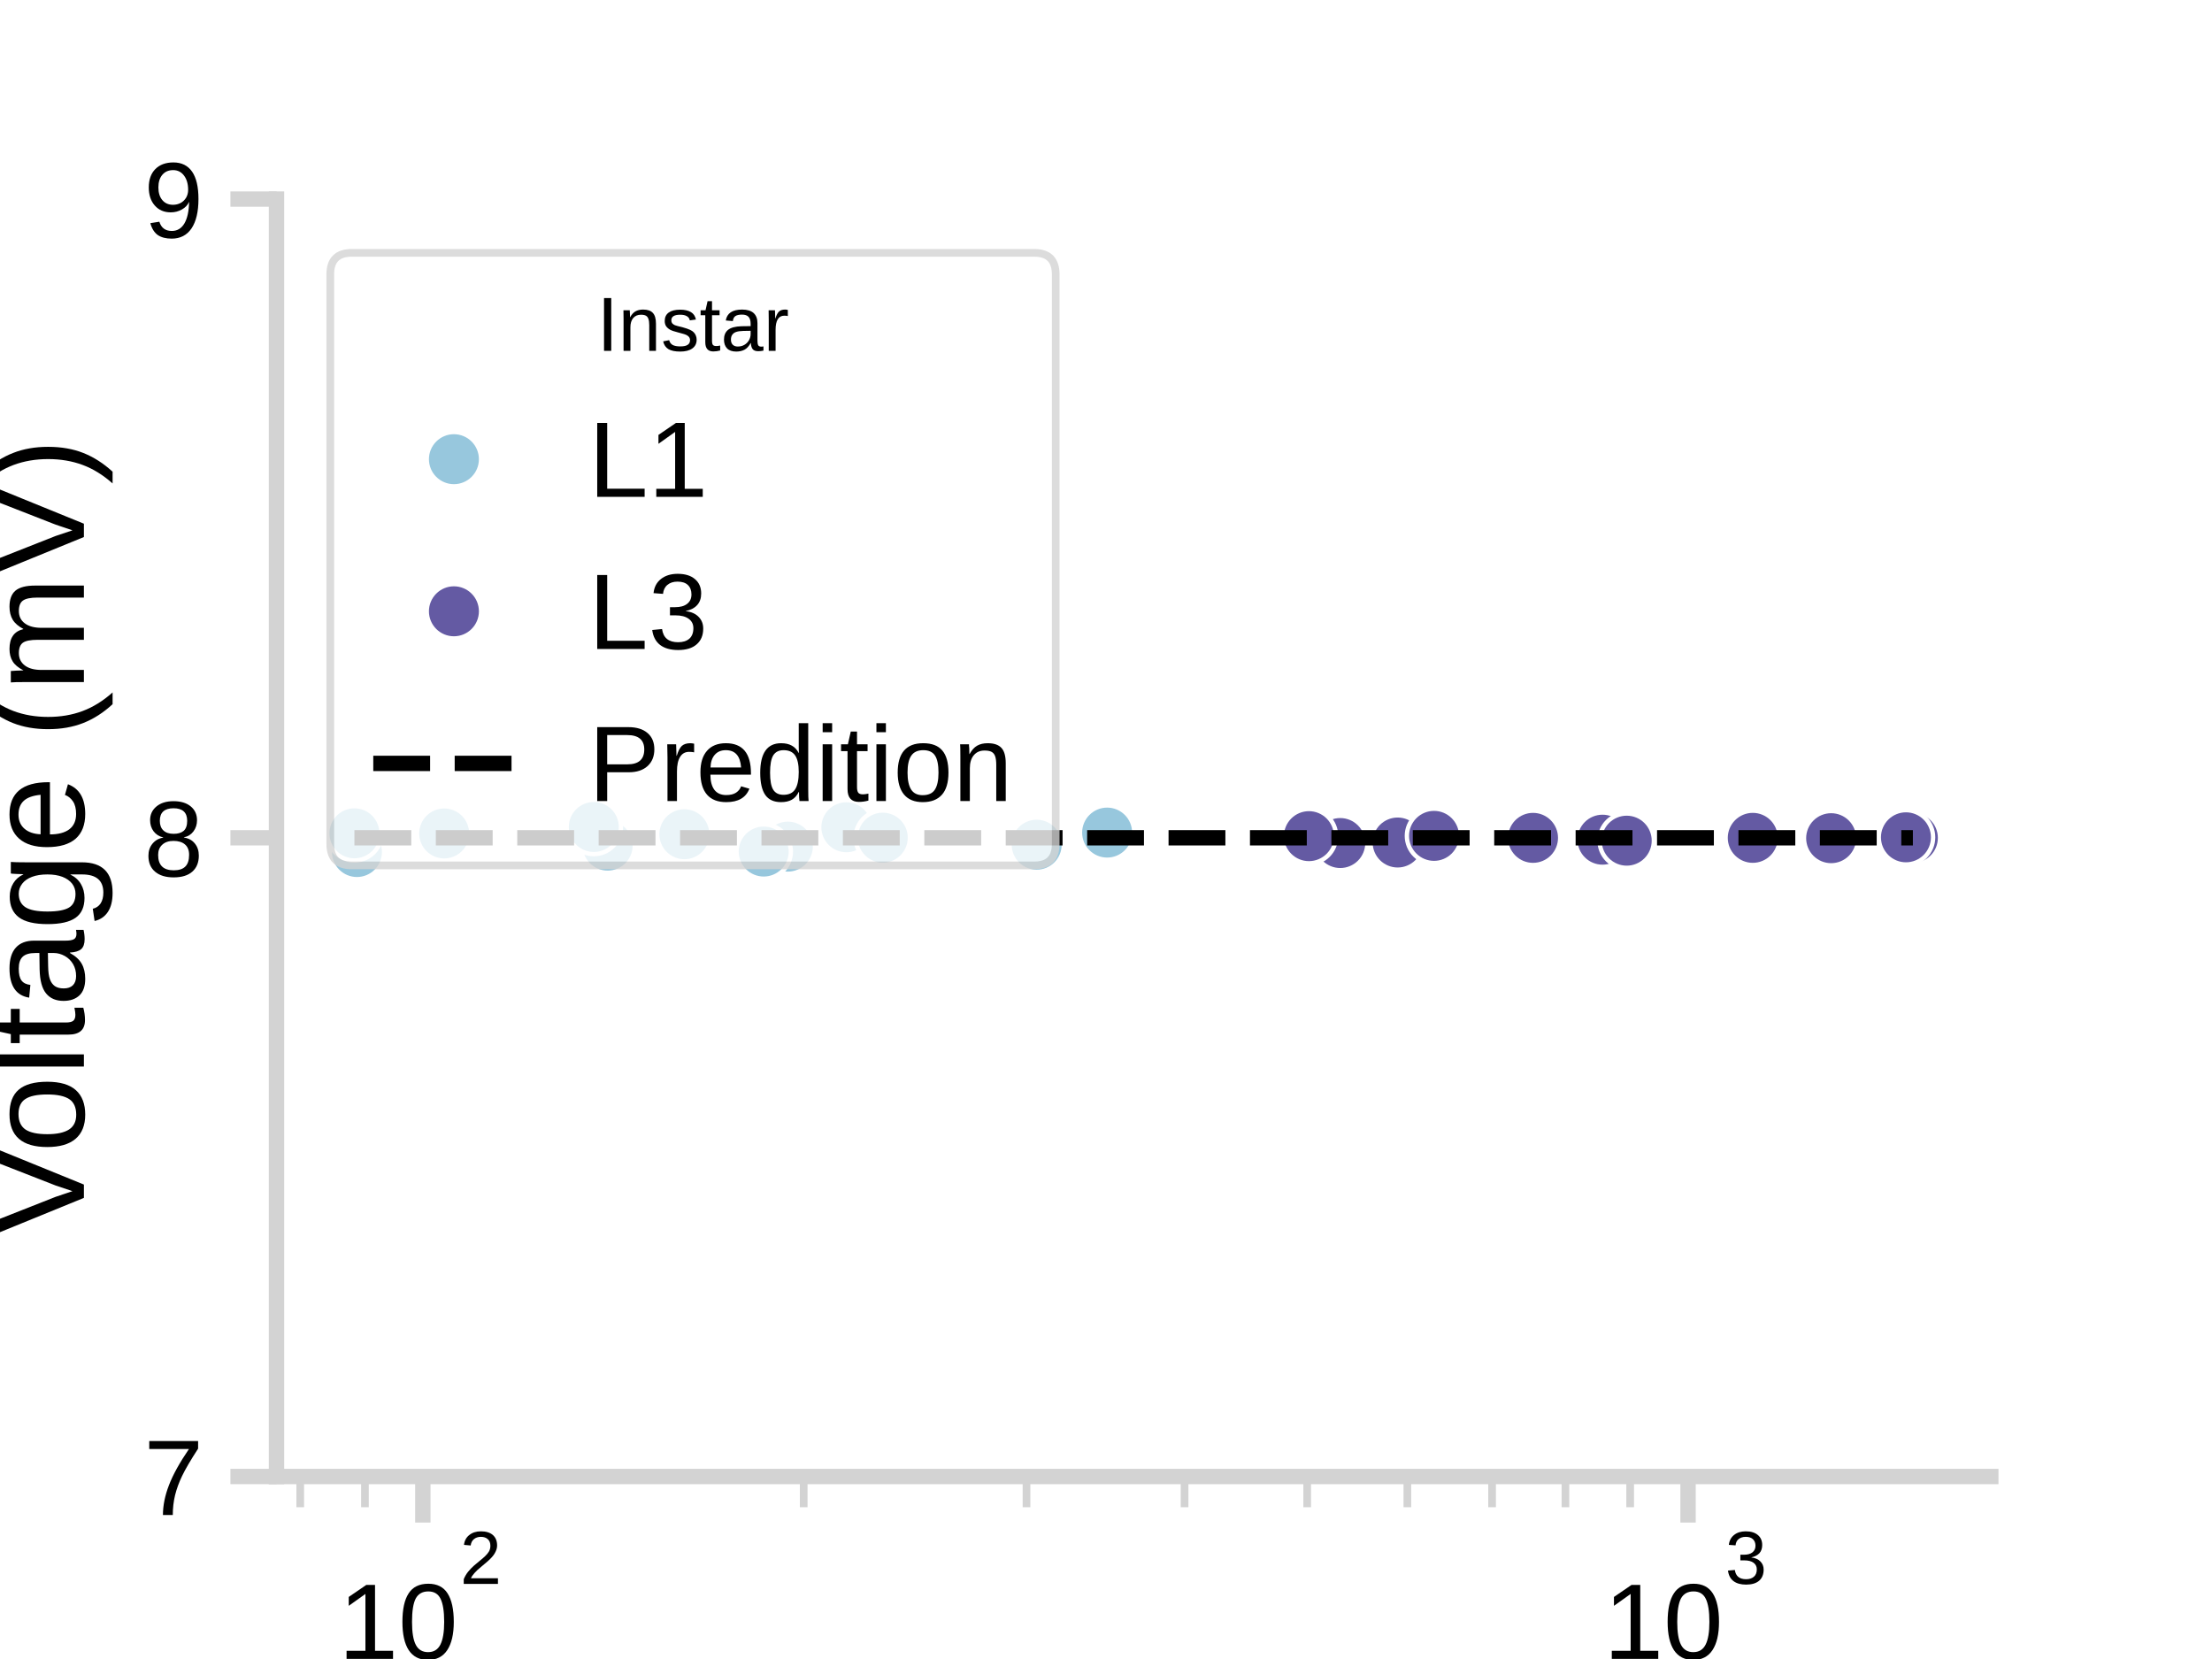
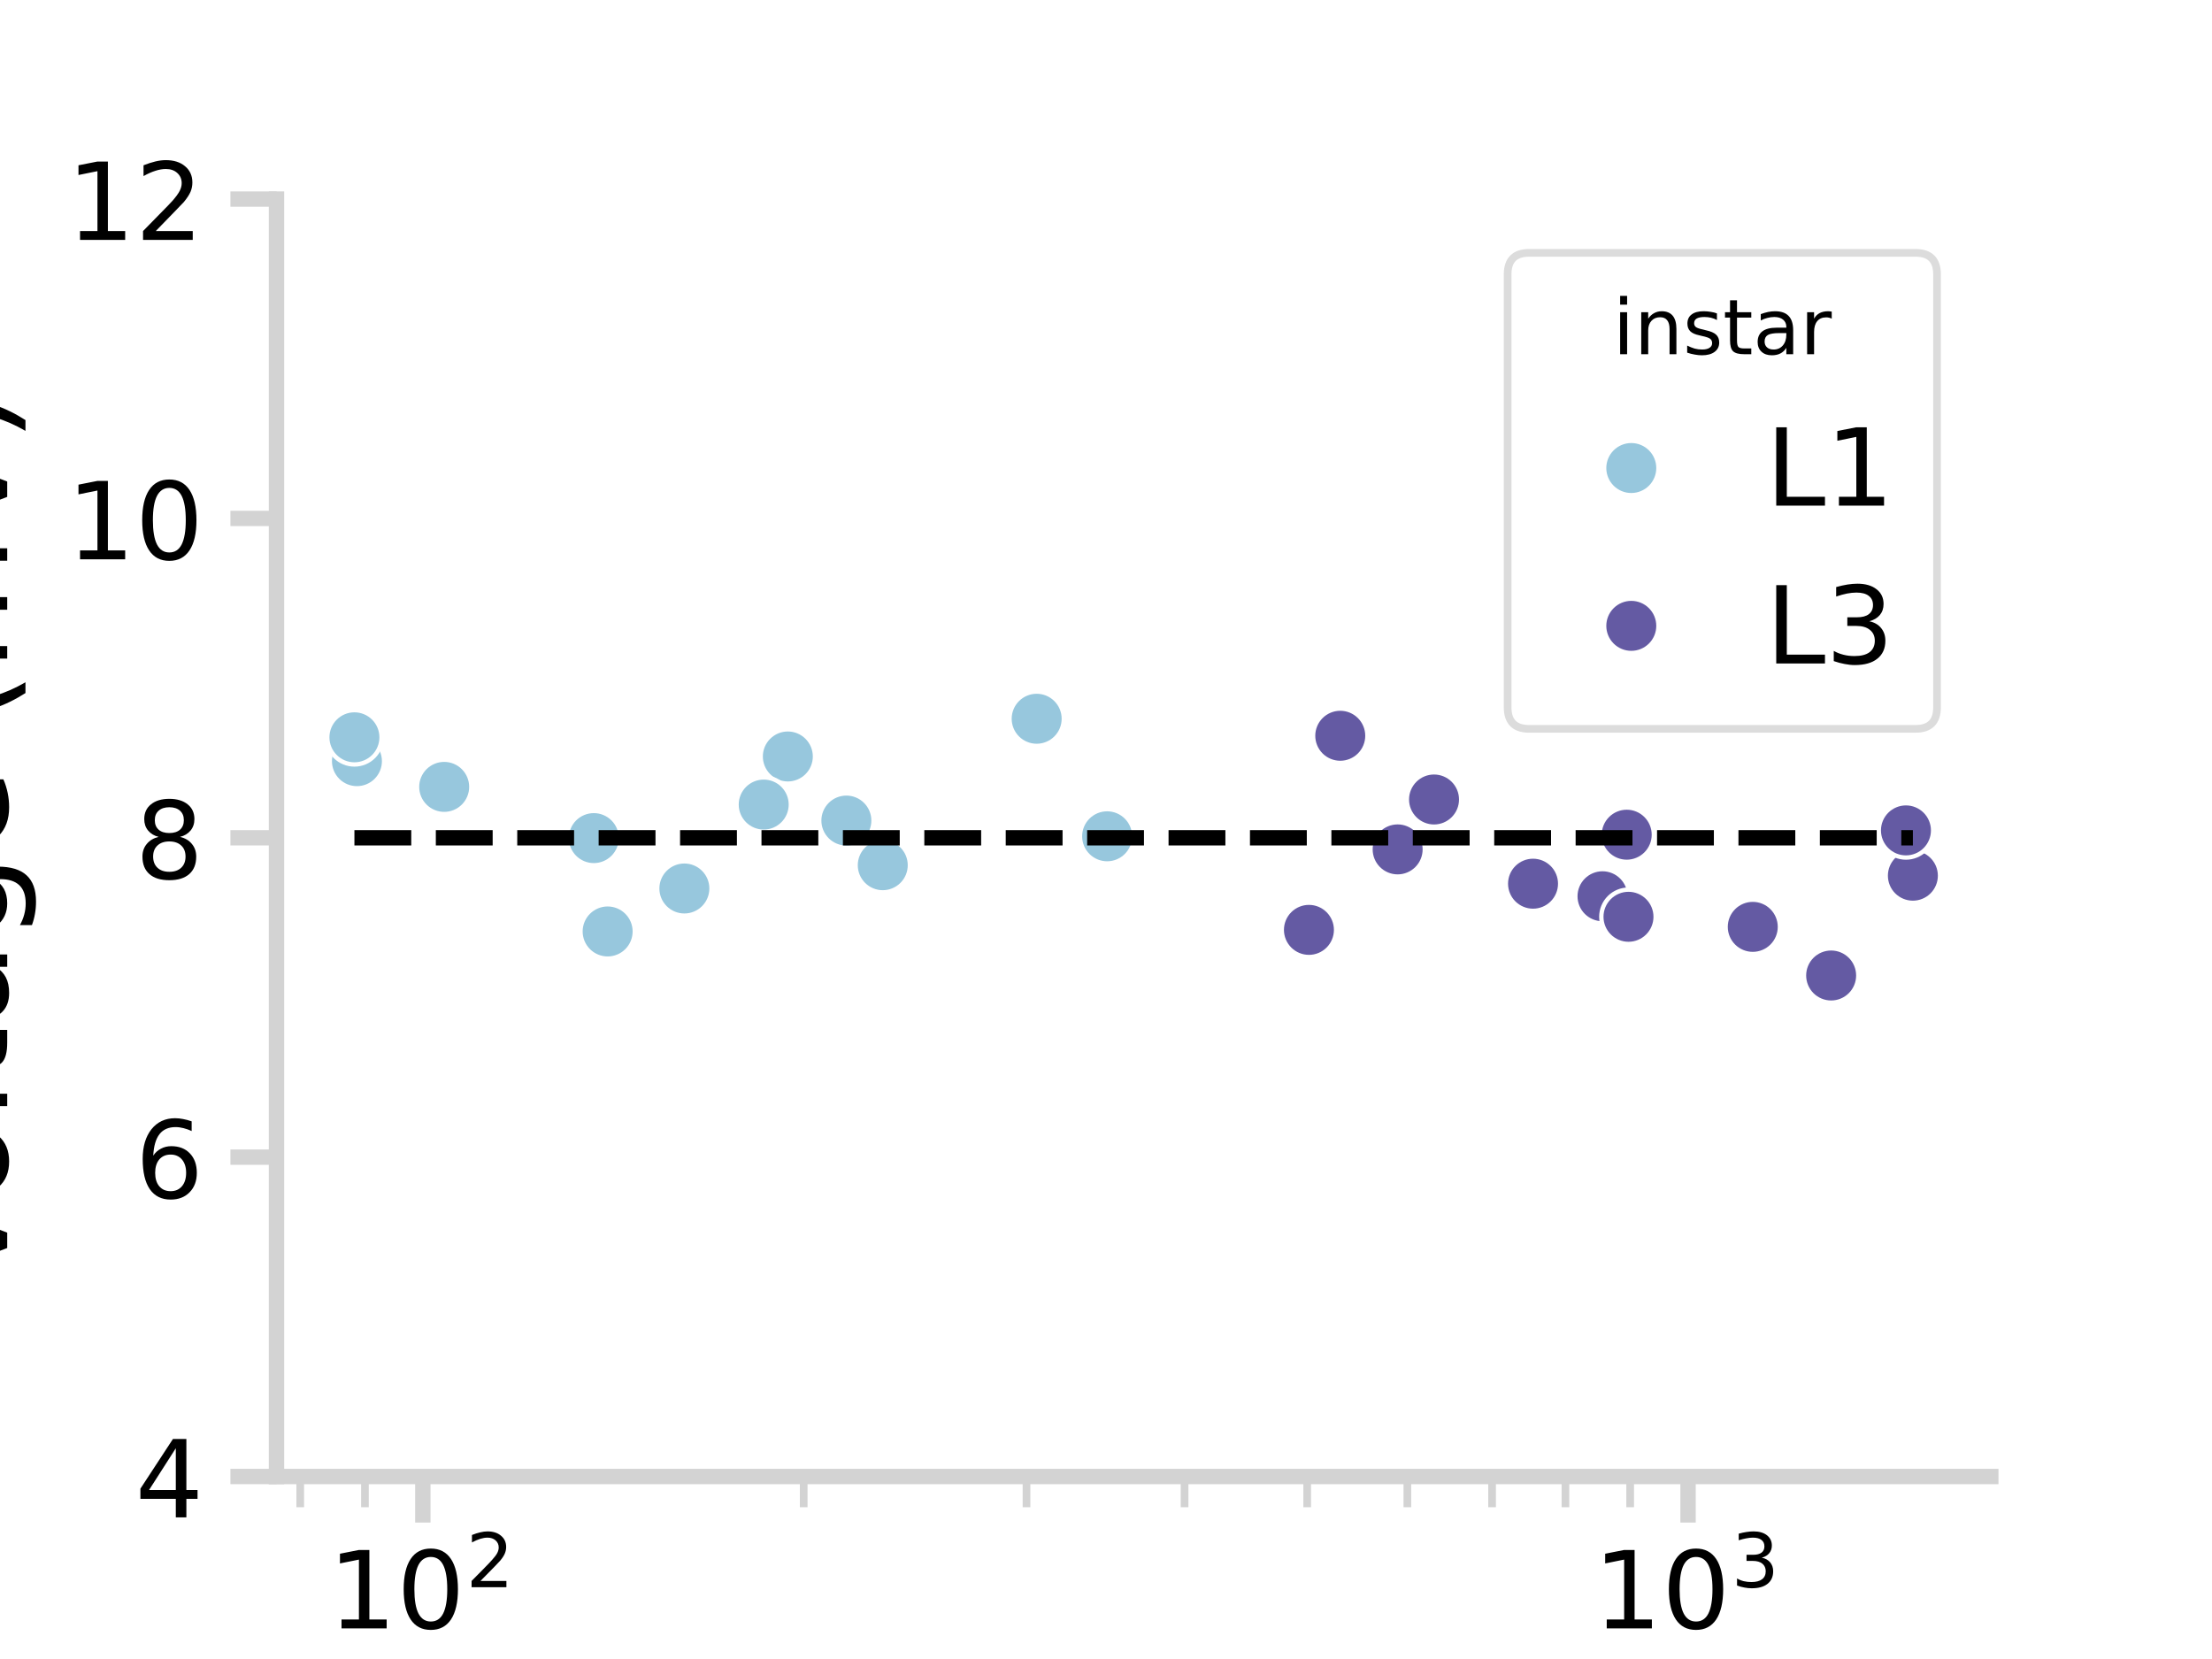
<svg xmlns="http://www.w3.org/2000/svg" xmlns:xlink="http://www.w3.org/1999/xlink" width="288pt" height="216pt" viewBox="0 0 288 216" version="1.1">
  <defs>
    <style type="text/css">*{stroke-linejoin: round; stroke-linecap: butt}</style>
  </defs>
  <g id="figure_1">
    <g id="patch_1">
      <path d="M 0 216  L 288 216  L 288 0  L 0 0  z " style="fill: #ffffff" />
    </g>
    <g id="axes_1">
      <g id="patch_2">
        <path d="M 36 192.24  L 259.2 192.24  L 259.2 25.92  L 36 25.92  z " style="fill: #ffffff" />
      </g>
      <g id="PathCollection_1">
        <defs>
-           <path id="C0_0_1e43d9c9ea" d="M 0 3.536  C 0.938 3.536 1.837 3.163 2.5 2.5  C 3.163 1.837 3.536 0.938 3.536 -0  C 3.536 -0.938 3.163 -1.837 2.5 -2.5  C 1.837 -3.163 0.938 -3.536 0 -3.536  C -0.938 -3.536 -1.837 -3.163 -2.5 -2.5  C -3.163 -1.837 -3.536 -0.938 -3.536 0  C -3.536 0.938 -3.163 1.837 -2.5 2.5  C -1.837 3.163 -0.938 3.536 0 3.536  z " />
+           <path id="C0_0_70d9139602" d="M 0 3.536  C 0.938 3.536 1.837 3.163 2.5 2.5  C 3.163 1.837 3.536 0.938 3.536 -0  C 3.536 -0.938 3.163 -1.837 2.5 -2.5  C 1.837 -3.163 0.938 -3.536 0 -3.536  C -0.938 -3.536 -1.837 -3.163 -2.5 -2.5  C -3.163 -1.837 -3.536 -0.938 -3.536 0  C -3.536 0.938 -3.163 1.837 -2.5 2.5  C -1.837 3.163 -0.938 3.536 0 3.536  z " />
        </defs>
-         <g clip-path="url(#pc366b6ca16)">
-           <use xlink:href="#C0_0_1e43d9c9ea" x="46.473" y="110.933" style="fill: #97c7dd; stroke: #ffffff; stroke-width: 0.566" />
-         </g>
-         <g clip-path="url(#pc366b6ca16)">
-           <use xlink:href="#C0_0_1e43d9c9ea" x="57.833" y="108.516" style="fill: #97c7dd; stroke: #ffffff; stroke-width: 0.566" />
-         </g>
-         <g clip-path="url(#pc366b6ca16)">
-           <use xlink:href="#C0_0_1e43d9c9ea" x="46.145" y="108.498" style="fill: #97c7dd; stroke: #ffffff; stroke-width: 0.566" />
-         </g>
-         <g clip-path="url(#pc366b6ca16)">
-           <use xlink:href="#C0_0_1e43d9c9ea" x="79.114" y="110.098" style="fill: #97c7dd; stroke: #ffffff; stroke-width: 0.566" />
-         </g>
-         <g clip-path="url(#pc366b6ca16)">
-           <use xlink:href="#C0_0_1e43d9c9ea" x="134.974" y="109.979" style="fill: #97c7dd; stroke: #ffffff; stroke-width: 0.566" />
-         </g>
-         <g clip-path="url(#pc366b6ca16)">
-           <use xlink:href="#C0_0_1e43d9c9ea" x="144.147" y="108.402" style="fill: #97c7dd; stroke: #ffffff; stroke-width: 0.566" />
-         </g>
-         <g clip-path="url(#pc366b6ca16)">
-           <use xlink:href="#C0_0_1e43d9c9ea" x="110.196" y="107.709" style="fill: #97c7dd; stroke: #ffffff; stroke-width: 0.566" />
-         </g>
-         <g clip-path="url(#pc366b6ca16)">
-           <use xlink:href="#C0_0_1e43d9c9ea" x="102.575" y="110.23" style="fill: #97c7dd; stroke: #ffffff; stroke-width: 0.566" />
-         </g>
-         <g clip-path="url(#pc366b6ca16)">
-           <use xlink:href="#C0_0_1e43d9c9ea" x="99.434" y="110.871" style="fill: #97c7dd; stroke: #ffffff; stroke-width: 0.566" />
-         </g>
-         <g clip-path="url(#pc366b6ca16)">
-           <use xlink:href="#C0_0_1e43d9c9ea" x="114.935" y="109.063" style="fill: #97c7dd; stroke: #ffffff; stroke-width: 0.566" />
-         </g>
-         <g clip-path="url(#pc366b6ca16)">
-           <use xlink:href="#C0_0_1e43d9c9ea" x="89.104" y="108.616" style="fill: #97c7dd; stroke: #ffffff; stroke-width: 0.566" />
-         </g>
-         <g clip-path="url(#pc366b6ca16)">
-           <use xlink:href="#C0_0_1e43d9c9ea" x="77.313" y="107.671" style="fill: #97c7dd; stroke: #ffffff; stroke-width: 0.566" />
-         </g>
-         <g clip-path="url(#pc366b6ca16)">
-           <use xlink:href="#C0_0_1e43d9c9ea" x="181.972" y="109.694" style="fill: #645aa3; stroke: #ffffff; stroke-width: 0.566" />
-         </g>
-         <g clip-path="url(#pc366b6ca16)">
-           <use xlink:href="#C0_0_1e43d9c9ea" x="174.5" y="109.762" style="fill: #645aa3; stroke: #ffffff; stroke-width: 0.566" />
-         </g>
-         <g clip-path="url(#pc366b6ca16)">
-           <use xlink:href="#C0_0_1e43d9c9ea" x="186.71" y="108.829" style="fill: #645aa3; stroke: #ffffff; stroke-width: 0.566" />
-         </g>
-         <g clip-path="url(#pc366b6ca16)">
-           <use xlink:href="#C0_0_1e43d9c9ea" x="170.422" y="108.866" style="fill: #645aa3; stroke: #ffffff; stroke-width: 0.566" />
-         </g>
-         <g clip-path="url(#pc366b6ca16)">
-           <use xlink:href="#C0_0_1e43d9c9ea" x="249.055" y="109.09" style="fill: #645aa3; stroke: #ffffff; stroke-width: 0.566" />
-         </g>
-         <g clip-path="url(#pc366b6ca16)">
-           <use xlink:href="#C0_0_1e43d9c9ea" x="248.153" y="109.017" style="fill: #645aa3; stroke: #ffffff; stroke-width: 0.566" />
-         </g>
-         <g clip-path="url(#pc366b6ca16)">
-           <use xlink:href="#C0_0_1e43d9c9ea" x="228.209" y="109.087" style="fill: #645aa3; stroke: #ffffff; stroke-width: 0.566" />
-         </g>
-         <g clip-path="url(#pc366b6ca16)">
-           <use xlink:href="#C0_0_1e43d9c9ea" x="238.413" y="109.131" style="fill: #645aa3; stroke: #ffffff; stroke-width: 0.566" />
-         </g>
-         <g clip-path="url(#pc366b6ca16)">
-           <use xlink:href="#C0_0_1e43d9c9ea" x="208.644" y="109.326" style="fill: #645aa3; stroke: #ffffff; stroke-width: 0.566" />
-         </g>
-         <g clip-path="url(#pc366b6ca16)">
-           <use xlink:href="#C0_0_1e43d9c9ea" x="212.027" y="109.373" style="fill: #645aa3; stroke: #ffffff; stroke-width: 0.566" />
-         </g>
-         <g clip-path="url(#pc366b6ca16)">
-           <use xlink:href="#C0_0_1e43d9c9ea" x="199.599" y="109.088" style="fill: #645aa3; stroke: #ffffff; stroke-width: 0.566" />
-         </g>
-         <g clip-path="url(#pc366b6ca16)">
-           <use xlink:href="#C0_0_1e43d9c9ea" x="211.798" y="109.455" style="fill: #645aa3; stroke: #ffffff; stroke-width: 0.566" />
+         <g clip-path="url(#p4302d25792)">
+           <use xlink:href="#C0_0_70d9139602" x="46.473" y="99.102" style="fill: #97c7dd; stroke: #ffffff; stroke-width: 0.566" />
+         </g>
+         <g clip-path="url(#p4302d25792)">
+           <use xlink:href="#C0_0_70d9139602" x="57.833" y="102.451" style="fill: #97c7dd; stroke: #ffffff; stroke-width: 0.566" />
+         </g>
+         <g clip-path="url(#p4302d25792)">
+           <use xlink:href="#C0_0_70d9139602" x="46.145" y="95.997" style="fill: #97c7dd; stroke: #ffffff; stroke-width: 0.566" />
+         </g>
+         <g clip-path="url(#p4302d25792)">
+           <use xlink:href="#C0_0_70d9139602" x="79.114" y="121.274" style="fill: #97c7dd; stroke: #ffffff; stroke-width: 0.566" />
+         </g>
+         <g clip-path="url(#p4302d25792)">
+           <use xlink:href="#C0_0_70d9139602" x="134.974" y="93.581" style="fill: #97c7dd; stroke: #ffffff; stroke-width: 0.566" />
+         </g>
+         <g clip-path="url(#p4302d25792)">
+           <use xlink:href="#C0_0_70d9139602" x="144.147" y="108.885" style="fill: #97c7dd; stroke: #ffffff; stroke-width: 0.566" />
+         </g>
+         <g clip-path="url(#p4302d25792)">
+           <use xlink:href="#C0_0_70d9139602" x="110.196" y="106.837" style="fill: #97c7dd; stroke: #ffffff; stroke-width: 0.566" />
+         </g>
+         <g clip-path="url(#p4302d25792)">
+           <use xlink:href="#C0_0_70d9139602" x="102.575" y="98.492" style="fill: #97c7dd; stroke: #ffffff; stroke-width: 0.566" />
+         </g>
+         <g clip-path="url(#p4302d25792)">
+           <use xlink:href="#C0_0_70d9139602" x="99.434" y="104.754" style="fill: #97c7dd; stroke: #ffffff; stroke-width: 0.566" />
+         </g>
+         <g clip-path="url(#p4302d25792)">
+           <use xlink:href="#C0_0_70d9139602" x="114.935" y="112.649" style="fill: #97c7dd; stroke: #ffffff; stroke-width: 0.566" />
+         </g>
+         <g clip-path="url(#p4302d25792)">
+           <use xlink:href="#C0_0_70d9139602" x="89.104" y="115.68" style="fill: #97c7dd; stroke: #ffffff; stroke-width: 0.566" />
+         </g>
+         <g clip-path="url(#p4302d25792)">
+           <use xlink:href="#C0_0_70d9139602" x="77.313" y="109.12" style="fill: #97c7dd; stroke: #ffffff; stroke-width: 0.566" />
+         </g>
+         <g clip-path="url(#p4302d25792)">
+           <use xlink:href="#C0_0_70d9139602" x="181.972" y="110.59" style="fill: #645aa3; stroke: #ffffff; stroke-width: 0.566" />
+         </g>
+         <g clip-path="url(#p4302d25792)">
+           <use xlink:href="#C0_0_70d9139602" x="174.5" y="95.796" style="fill: #645aa3; stroke: #ffffff; stroke-width: 0.566" />
+         </g>
+         <g clip-path="url(#p4302d25792)">
+           <use xlink:href="#C0_0_70d9139602" x="186.71" y="104.093" style="fill: #645aa3; stroke: #ffffff; stroke-width: 0.566" />
+         </g>
+         <g clip-path="url(#p4302d25792)">
+           <use xlink:href="#C0_0_70d9139602" x="170.422" y="121.068" style="fill: #645aa3; stroke: #ffffff; stroke-width: 0.566" />
+         </g>
+         <g clip-path="url(#p4302d25792)">
+           <use xlink:href="#C0_0_70d9139602" x="249.055" y="114.013" style="fill: #645aa3; stroke: #ffffff; stroke-width: 0.566" />
+         </g>
+         <g clip-path="url(#p4302d25792)">
+           <use xlink:href="#C0_0_70d9139602" x="248.153" y="108.116" style="fill: #645aa3; stroke: #ffffff; stroke-width: 0.566" />
+         </g>
+         <g clip-path="url(#p4302d25792)">
+           <use xlink:href="#C0_0_70d9139602" x="228.209" y="120.676" style="fill: #645aa3; stroke: #ffffff; stroke-width: 0.566" />
+         </g>
+         <g clip-path="url(#p4302d25792)">
+           <use xlink:href="#C0_0_70d9139602" x="238.413" y="127.008" style="fill: #645aa3; stroke: #ffffff; stroke-width: 0.566" />
+         </g>
+         <g clip-path="url(#p4302d25792)">
+           <use xlink:href="#C0_0_70d9139602" x="208.644" y="116.692" style="fill: #645aa3; stroke: #ffffff; stroke-width: 0.566" />
+         </g>
+         <g clip-path="url(#p4302d25792)">
+           <use xlink:href="#C0_0_70d9139602" x="212.027" y="119.365" style="fill: #645aa3; stroke: #ffffff; stroke-width: 0.566" />
+         </g>
+         <g clip-path="url(#p4302d25792)">
+           <use xlink:href="#C0_0_70d9139602" x="199.599" y="115.056" style="fill: #645aa3; stroke: #ffffff; stroke-width: 0.566" />
+         </g>
+         <g clip-path="url(#p4302d25792)">
+           <use xlink:href="#C0_0_70d9139602" x="211.798" y="108.677" style="fill: #645aa3; stroke: #ffffff; stroke-width: 0.566" />
        </g>
      </g>
      <g id="matplotlib.axis_1">
        <g id="xtick_1">
          <g id="line2d_1">
            <defs>
-               <path id="mf7bffac2ab" d="M 0 0  L 0 6  " style="stroke: #d3d3d3; stroke-width: 2" />
+               <path id="mf562d1ab08" d="M 0 0  L 0 6  " style="stroke: #d3d3d3; stroke-width: 2" />
            </defs>
            <g>
-               <use xlink:href="#mf7bffac2ab" x="55.053" y="192.24" style="fill: #d3d3d3; stroke: #d3d3d3; stroke-width: 2" />
+               <use xlink:href="#mf562d1ab08" x="55.053" y="192.24" style="fill: #d3d3d3; stroke: #d3d3d3; stroke-width: 2" />
            </g>
          </g>
          <g id="text_1">
-             <g transform="translate(44.06257 216.1775)">
+             <g transform="translate(42.73257 212.3778)">
              <text>
-                 <tspan x="0" y="-0.199" style="font-size: 14px; font-family: 'Arial'">1</tspan>
-                 <tspan x="7.786" y="-0.199" style="font-size: 14px; font-family: 'Arial'">0</tspan>
-                 <tspan x="15.816" y="-9.956" style="font-size: 9.8px; font-family: 'Arial'">2</tspan>
+                 <tspan style="font: 14px 'DejaVu Sans'" x="0 8.907" y="-0.367">10</tspan>
+                 <tspan style="font: 9.8px 'DejaVu Sans'" x="17.948" y="-5.727">2</tspan>
              </text>
            </g>
          </g>
        </g>
        <g id="xtick_2">
          <g id="line2d_2">
            <g>
-               <use xlink:href="#mf7bffac2ab" x="219.783" y="192.24" style="fill: #d3d3d3; stroke: #d3d3d3; stroke-width: 2" />
+               <use xlink:href="#mf562d1ab08" x="219.783" y="192.24" style="fill: #d3d3d3; stroke: #d3d3d3; stroke-width: 2" />
            </g>
          </g>
          <g id="text_2">
-             <g transform="translate(208.7926 216.1775)">
+             <g transform="translate(207.4626 212.3778)">
              <text>
-                 <tspan x="0" y="-0.199" style="font-size: 14px; font-family: 'Arial'">1</tspan>
-                 <tspan x="7.786" y="-0.199" style="font-size: 14px; font-family: 'Arial'">0</tspan>
-                 <tspan x="15.816" y="-9.956" style="font-size: 9.8px; font-family: 'Arial'">3</tspan>
+                 <tspan style="font: 14px 'DejaVu Sans'" x="0 8.907" y="-0.367">10</tspan>
+                 <tspan style="font: 9.8px 'DejaVu Sans'" x="17.948" y="-5.727">3</tspan>
              </text>
            </g>
          </g>
        </g>
        <g id="xtick_3">
          <g id="line2d_3">
            <defs>
-               <path id="md406d2d554" d="M 0 0  L 0 4  " style="stroke: #d3d3d3" />
+               <path id="m9879d399ad" d="M 0 0  L 0 4  " style="stroke: #d3d3d3" />
            </defs>
            <g>
-               <use xlink:href="#md406d2d554" x="39.089" y="192.24" style="fill: #d3d3d3; stroke: #d3d3d3" />
+               <use xlink:href="#m9879d399ad" x="39.089" y="192.24" style="fill: #d3d3d3; stroke: #d3d3d3" />
            </g>
          </g>
        </g>
        <g id="xtick_4">
          <g id="line2d_4">
            <g>
-               <use xlink:href="#md406d2d554" x="47.515" y="192.24" style="fill: #d3d3d3; stroke: #d3d3d3" />
+               <use xlink:href="#m9879d399ad" x="47.515" y="192.24" style="fill: #d3d3d3; stroke: #d3d3d3" />
            </g>
          </g>
        </g>
        <g id="xtick_5">
          <g id="line2d_5">
            <g>
-               <use xlink:href="#md406d2d554" x="104.641" y="192.24" style="fill: #d3d3d3; stroke: #d3d3d3" />
+               <use xlink:href="#m9879d399ad" x="104.641" y="192.24" style="fill: #d3d3d3; stroke: #d3d3d3" />
            </g>
          </g>
        </g>
        <g id="xtick_6">
          <g id="line2d_6">
            <g>
-               <use xlink:href="#md406d2d554" x="133.649" y="192.24" style="fill: #d3d3d3; stroke: #d3d3d3" />
+               <use xlink:href="#m9879d399ad" x="133.649" y="192.24" style="fill: #d3d3d3; stroke: #d3d3d3" />
            </g>
          </g>
        </g>
        <g id="xtick_7">
          <g id="line2d_7">
            <g>
-               <use xlink:href="#md406d2d554" x="154.23" y="192.24" style="fill: #d3d3d3; stroke: #d3d3d3" />
+               <use xlink:href="#m9879d399ad" x="154.23" y="192.24" style="fill: #d3d3d3; stroke: #d3d3d3" />
            </g>
          </g>
        </g>
        <g id="xtick_8">
          <g id="line2d_8">
            <g>
-               <use xlink:href="#md406d2d554" x="170.194" y="192.24" style="fill: #d3d3d3; stroke: #d3d3d3" />
+               <use xlink:href="#m9879d399ad" x="170.194" y="192.24" style="fill: #d3d3d3; stroke: #d3d3d3" />
            </g>
          </g>
        </g>
        <g id="xtick_9">
          <g id="line2d_9">
            <g>
-               <use xlink:href="#md406d2d554" x="183.237" y="192.24" style="fill: #d3d3d3; stroke: #d3d3d3" />
+               <use xlink:href="#m9879d399ad" x="183.237" y="192.24" style="fill: #d3d3d3; stroke: #d3d3d3" />
            </g>
          </g>
        </g>
        <g id="xtick_10">
          <g id="line2d_10">
            <g>
-               <use xlink:href="#md406d2d554" x="194.266" y="192.24" style="fill: #d3d3d3; stroke: #d3d3d3" />
+               <use xlink:href="#m9879d399ad" x="194.266" y="192.24" style="fill: #d3d3d3; stroke: #d3d3d3" />
            </g>
          </g>
        </g>
        <g id="xtick_11">
          <g id="line2d_11">
            <g>
-               <use xlink:href="#md406d2d554" x="203.819" y="192.24" style="fill: #d3d3d3; stroke: #d3d3d3" />
+               <use xlink:href="#m9879d399ad" x="203.819" y="192.24" style="fill: #d3d3d3; stroke: #d3d3d3" />
            </g>
          </g>
        </g>
        <g id="xtick_12">
          <g id="line2d_12">
            <g>
-               <use xlink:href="#md406d2d554" x="212.245" y="192.24" style="fill: #d3d3d3; stroke: #d3d3d3" />
+               <use xlink:href="#m9879d399ad" x="212.245" y="192.24" style="fill: #d3d3d3; stroke: #d3d3d3" />
            </g>
          </g>
        </g>
        <g id="text_3">
-           <text style="font-size: 18px; font-family: 'Arial'; text-anchor: middle" x="147.6" y="236.063" transform="rotate(-0 147.6 236.0634)">Length (um)</text>
+           <text style="font: 18px 'DejaVu Sans', 'Bitstream Vera Sans', 'Computer Modern Sans Serif', 'Lucida Grande', 'Verdana', 'Geneva', 'Lucid', 'Arial', 'Helvetica', 'Avant Garde', sans-serif; text-anchor: middle" x="147.6" y="232.967" transform="rotate(-0 147.6 232.9666)">Length (um)</text>
        </g>
      </g>
      <g id="matplotlib.axis_2">
        <g id="ytick_1">
          <g id="line2d_13">
            <defs>
-               <path id="m5a09270e81" d="M 0 0  L -6 0  " style="stroke: #d3d3d3; stroke-width: 2" />
+               <path id="md28a526b50" d="M 0 0  L -6 0  " style="stroke: #d3d3d3; stroke-width: 2" />
            </defs>
            <g>
-               <use xlink:href="#m5a09270e81" x="36" y="192.24" style="fill: #d3d3d3; stroke: #d3d3d3; stroke-width: 2" />
+               <use xlink:href="#md28a526b50" x="36" y="192.24" style="fill: #d3d3d3; stroke: #d3d3d3; stroke-width: 2" />
            </g>
          </g>
          <g id="text_4">
-             <text style="font-size: 14px; font-family: 'Arial'; text-anchor: end" x="26.5" y="197.25" transform="rotate(-0 26.5 197.2505)">7</text>
+             <text style="font: 14px 'DejaVu Sans', 'Bitstream Vera Sans', 'Computer Modern Sans Serif', 'Lucida Grande', 'Verdana', 'Geneva', 'Lucid', 'Arial', 'Helvetica', 'Avant Garde', sans-serif; text-anchor: end" x="26.5" y="197.559" transform="rotate(-0 26.5 197.5589)">4</text>
          </g>
        </g>
        <g id="ytick_2">
          <g id="line2d_14">
            <g>
-               <use xlink:href="#m5a09270e81" x="36" y="109.08" style="fill: #d3d3d3; stroke: #d3d3d3; stroke-width: 2" />
+               <use xlink:href="#md28a526b50" x="36" y="150.66" style="fill: #d3d3d3; stroke: #d3d3d3; stroke-width: 2" />
            </g>
          </g>
          <g id="text_5">
-             <text style="font-size: 14px; font-family: 'Arial'; text-anchor: end" x="26.5" y="114.09" transform="rotate(-0 26.5 114.0905)">8</text>
+             <text style="font: 14px 'DejaVu Sans', 'Bitstream Vera Sans', 'Computer Modern Sans Serif', 'Lucida Grande', 'Verdana', 'Geneva', 'Lucid', 'Arial', 'Helvetica', 'Avant Garde', sans-serif; text-anchor: end" x="26.5" y="155.979" transform="rotate(-0 26.5 155.9789)">6</text>
          </g>
        </g>
        <g id="ytick_3">
          <g id="line2d_15">
            <g>
-               <use xlink:href="#m5a09270e81" x="36" y="25.92" style="fill: #d3d3d3; stroke: #d3d3d3; stroke-width: 2" />
+               <use xlink:href="#md28a526b50" x="36" y="109.08" style="fill: #d3d3d3; stroke: #d3d3d3; stroke-width: 2" />
            </g>
          </g>
          <g id="text_6">
-             <text style="font-size: 14px; font-family: 'Arial'; text-anchor: end" x="26.5" y="30.93" transform="rotate(-0 26.5 30.93047)">9</text>
-           </g>
-         </g>
-         <g id="text_7">
-           <text style="font-size: 18px; font-family: 'Arial'; text-anchor: middle" x="10.926" y="109.08" transform="rotate(-90 10.92625 109.08)">Voltage (mV)</text>
-         </g>
-       </g>
-       <g id="line2d_16" />
-       <g id="line2d_17" />
+             <text style="font: 14px 'DejaVu Sans', 'Bitstream Vera Sans', 'Computer Modern Sans Serif', 'Lucida Grande', 'Verdana', 'Geneva', 'Lucid', 'Arial', 'Helvetica', 'Avant Garde', sans-serif; text-anchor: end" x="26.5" y="114.399" transform="rotate(-0 26.5 114.3989)">8</text>
+           </g>
+         </g>
+         <g id="ytick_4">
+           <g id="line2d_16">
+             <g>
+               <use xlink:href="#md28a526b50" x="36" y="67.5" style="fill: #d3d3d3; stroke: #d3d3d3; stroke-width: 2" />
+             </g>
+           </g>
+           <g id="text_7">
+             <text style="font: 14px 'DejaVu Sans', 'Bitstream Vera Sans', 'Computer Modern Sans Serif', 'Lucida Grande', 'Verdana', 'Geneva', 'Lucid', 'Arial', 'Helvetica', 'Avant Garde', sans-serif; text-anchor: end" x="26.5" y="72.819" transform="rotate(-0 26.5 72.81891)">10</text>
+           </g>
+         </g>
+         <g id="ytick_5">
+           <g id="line2d_17">
+             <g>
+               <use xlink:href="#md28a526b50" x="36" y="25.92" style="fill: #d3d3d3; stroke: #d3d3d3; stroke-width: 2" />
+             </g>
+           </g>
+           <g id="text_8">
+             <text style="font: 14px 'DejaVu Sans', 'Bitstream Vera Sans', 'Computer Modern Sans Serif', 'Lucida Grande', 'Verdana', 'Geneva', 'Lucid', 'Arial', 'Helvetica', 'Avant Garde', sans-serif; text-anchor: end" x="26.5" y="31.239" transform="rotate(-0 26.5 31.23891)">12</text>
+           </g>
+         </g>
+         <g id="text_9">
+           <text style="font: 18px 'DejaVu Sans', 'Bitstream Vera Sans', 'Computer Modern Sans Serif', 'Lucida Grande', 'Verdana', 'Geneva', 'Lucid', 'Arial', 'Helvetica', 'Avant Garde', sans-serif; text-anchor: middle" x="0.942" y="109.08" transform="rotate(-90 0.941562 109.08)">Voltage (mV)</text>
+         </g>
+       </g>
+       <g id="line2d_18" />
+       <g id="line2d_19" />
      <g id="LineCollection_1">
-         <path d="M 46.145 109.08  L 249.055 109.08  " clip-path="url(#pc366b6ca16)" style="fill: none; stroke-dasharray: 7.4,3.2; stroke-dashoffset: 0; stroke: #000000; stroke-width: 2" />
+         <path d="M 46.145 109.08  L 249.055 109.08  " clip-path="url(#p4302d25792)" style="fill: none; stroke-dasharray: 7.4,3.2; stroke-dashoffset: 0; stroke: #000000; stroke-width: 2" />
      </g>
      <g id="patch_3">
        <path d="M 36 192.24  L 36 25.92  " style="fill: none; stroke: #d3d3d3; stroke-width: 2; stroke-linejoin: miter; stroke-linecap: square" />
      </g>
      <g id="patch_4">
        <path d="M 36 192.24  L 259.2 192.24  " style="fill: none; stroke: #d3d3d3; stroke-width: 2; stroke-linejoin: miter; stroke-linecap: square" />
      </g>
      <g id="legend_1">
        <g id="patch_5">
-           <path d="M 45.8 112.676  L 134.652 112.676  Q 137.452 112.676 137.452 109.876  L 137.452 35.72  Q 137.452 32.92 134.652 32.92  L 45.8 32.92  Q 43 32.92 43 35.72  L 43 109.876  Q 43 112.676 45.8 112.676  z " style="fill: #ffffff; opacity: 0.8; stroke: #d3d3d3; stroke-linejoin: miter" />
-         </g>
-         <g id="text_8">
-           <text style="font-size: 10px; font-family: 'Arial'; text-anchor: start" x="77.722" y="45.678" transform="rotate(-0 77.72203 45.67781)">Instar</text>
-         </g>
-         <g id="line2d_18">
+           <path d="M 199.092 94.897  L 249.4 94.897  Q 252.2 94.897 252.2 92.097  L 252.2 35.72  Q 252.2 32.92 249.4 32.92  L 199.092 32.92  Q 196.292 32.92 196.292 35.72  L 196.292 92.097  Q 196.292 94.897 199.092 94.897  z " style="fill: #ffffff; opacity: 0.8; stroke: #d3d3d3; stroke-linejoin: miter" />
+         </g>
+         <g id="text_10">
+           <text style="font: 10px 'DejaVu Sans', 'Bitstream Vera Sans', 'Computer Modern Sans Serif', 'Lucida Grande', 'Verdana', 'Geneva', 'Lucid', 'Arial', 'Helvetica', 'Avant Garde', sans-serif; text-anchor: start" x="210.004" y="46.118" transform="rotate(-0 210.0037 46.11844)">instar</text>
+         </g>
+         <g id="line2d_20">
          <defs>
-             <path id="m8d7f29ac71" d="M 0 3.536  C 0.938 3.536 1.837 3.163 2.5 2.5  C 3.163 1.837 3.536 0.938 3.536 0  C 3.536 -0.938 3.163 -1.837 2.5 -2.5  C 1.837 -3.163 0.938 -3.536 0 -3.536  C -0.938 -3.536 -1.837 -3.163 -2.5 -2.5  C -3.163 -1.837 -3.536 -0.938 -3.536 0  C -3.536 0.938 -3.163 1.837 -2.5 2.5  C -1.837 3.163 -0.938 3.536 0 3.536  z " style="stroke: #ffffff; stroke-width: 0.566" />
+             <path id="me5b5ddfe1f" d="M 0 3.536  C 0.938 3.536 1.837 3.163 2.5 2.5  C 3.163 1.837 3.536 0.938 3.536 0  C 3.536 -0.938 3.163 -1.837 2.5 -2.5  C 1.837 -3.163 0.938 -3.536 0 -3.536  C -0.938 -3.536 -1.837 -3.163 -2.5 -2.5  C -3.163 -1.837 -3.536 -0.938 -3.536 0  C -3.536 0.938 -3.163 1.837 -2.5 2.5  C -1.837 3.163 -0.938 3.536 0 3.536  z " style="stroke: #ffffff; stroke-width: 0.566" />
          </defs>
          <g>
-             <use xlink:href="#m8d7f29ac71" x="59.1" y="59.786" style="fill: #97c7dd; stroke: #ffffff; stroke-width: 0.566" />
-           </g>
-         </g>
-         <g id="text_9">
-           <text style="font-size: 14px; font-family: 'Arial'; text-anchor: start" x="76.6" y="64.686" transform="rotate(-0 76.6 64.68625)">L1</text>
-         </g>
-         <g id="line2d_19">
+             <use xlink:href="#me5b5ddfe1f" x="212.392" y="60.936" style="fill: #97c7dd; stroke: #ffffff; stroke-width: 0.566" />
+           </g>
+         </g>
+         <g id="text_11">
+           <text style="font: 14px 'DejaVu Sans', 'Bitstream Vera Sans', 'Computer Modern Sans Serif', 'Lucida Grande', 'Verdana', 'Geneva', 'Lucid', 'Arial', 'Helvetica', 'Avant Garde', sans-serif; text-anchor: start" x="229.892" y="65.836" transform="rotate(-0 229.8919 65.83594)">L1</text>
+         </g>
+         <g id="line2d_21">
          <defs>
-             <path id="m8979cc0ccc" d="M 0 3.536  C 0.938 3.536 1.837 3.163 2.5 2.5  C 3.163 1.837 3.536 0.938 3.536 0  C 3.536 -0.938 3.163 -1.837 2.5 -2.5  C 1.837 -3.163 0.938 -3.536 0 -3.536  C -0.938 -3.536 -1.837 -3.163 -2.5 -2.5  C -3.163 -1.837 -3.536 -0.938 -3.536 0  C -3.536 0.938 -3.163 1.837 -2.5 2.5  C -1.837 3.163 -0.938 3.536 0 3.536  z " style="stroke: #ffffff; stroke-width: 0.566" />
+             <path id="mba94fadcf6" d="M 0 3.536  C 0.938 3.536 1.837 3.163 2.5 2.5  C 3.163 1.837 3.536 0.938 3.536 0  C 3.536 -0.938 3.163 -1.837 2.5 -2.5  C 1.837 -3.163 0.938 -3.536 0 -3.536  C -0.938 -3.536 -1.837 -3.163 -2.5 -2.5  C -3.163 -1.837 -3.536 -0.938 -3.536 0  C -3.536 0.938 -3.163 1.837 -2.5 2.5  C -1.837 3.163 -0.938 3.536 0 3.536  z " style="stroke: #ffffff; stroke-width: 0.566" />
          </defs>
          <g>
-             <use xlink:href="#m8979cc0ccc" x="59.1" y="79.59" style="fill: #645aa3; stroke: #ffffff; stroke-width: 0.566" />
-           </g>
-         </g>
-         <g id="text_10">
-           <text style="font-size: 14px; font-family: 'Arial'; text-anchor: start" x="76.6" y="84.49" transform="rotate(-0 76.6 84.48969)">L3</text>
-         </g>
-         <g id="line2d_20">
-           <path d="M 48.6 99.393  L 69.6 99.393  " style="fill: none; stroke-dasharray: 7.4,3.2; stroke-dashoffset: 0; stroke: #000000; stroke-width: 2" />
-         </g>
-         <g id="text_11">
-           <text style="font-size: 14px; font-family: 'Arial'; text-anchor: start" x="76.6" y="104.293" transform="rotate(-0 76.6 104.2931)">Predition</text>
+             <use xlink:href="#mba94fadcf6" x="212.392" y="81.485" style="fill: #645aa3; stroke: #ffffff; stroke-width: 0.566" />
+           </g>
+         </g>
+         <g id="text_12">
+           <text style="font: 14px 'DejaVu Sans', 'Bitstream Vera Sans', 'Computer Modern Sans Serif', 'Lucida Grande', 'Verdana', 'Geneva', 'Lucid', 'Arial', 'Helvetica', 'Avant Garde', sans-serif; text-anchor: start" x="229.892" y="86.385" transform="rotate(-0 229.8919 86.38531)">L3</text>
        </g>
      </g>
    </g>
  </g>
  <defs>
-     <clipPath id="pc366b6ca16">
+     <clipPath id="p4302d25792">
      <rect x="36" y="25.92" width="223.2" height="166.32" />
    </clipPath>
  </defs>
</svg>
